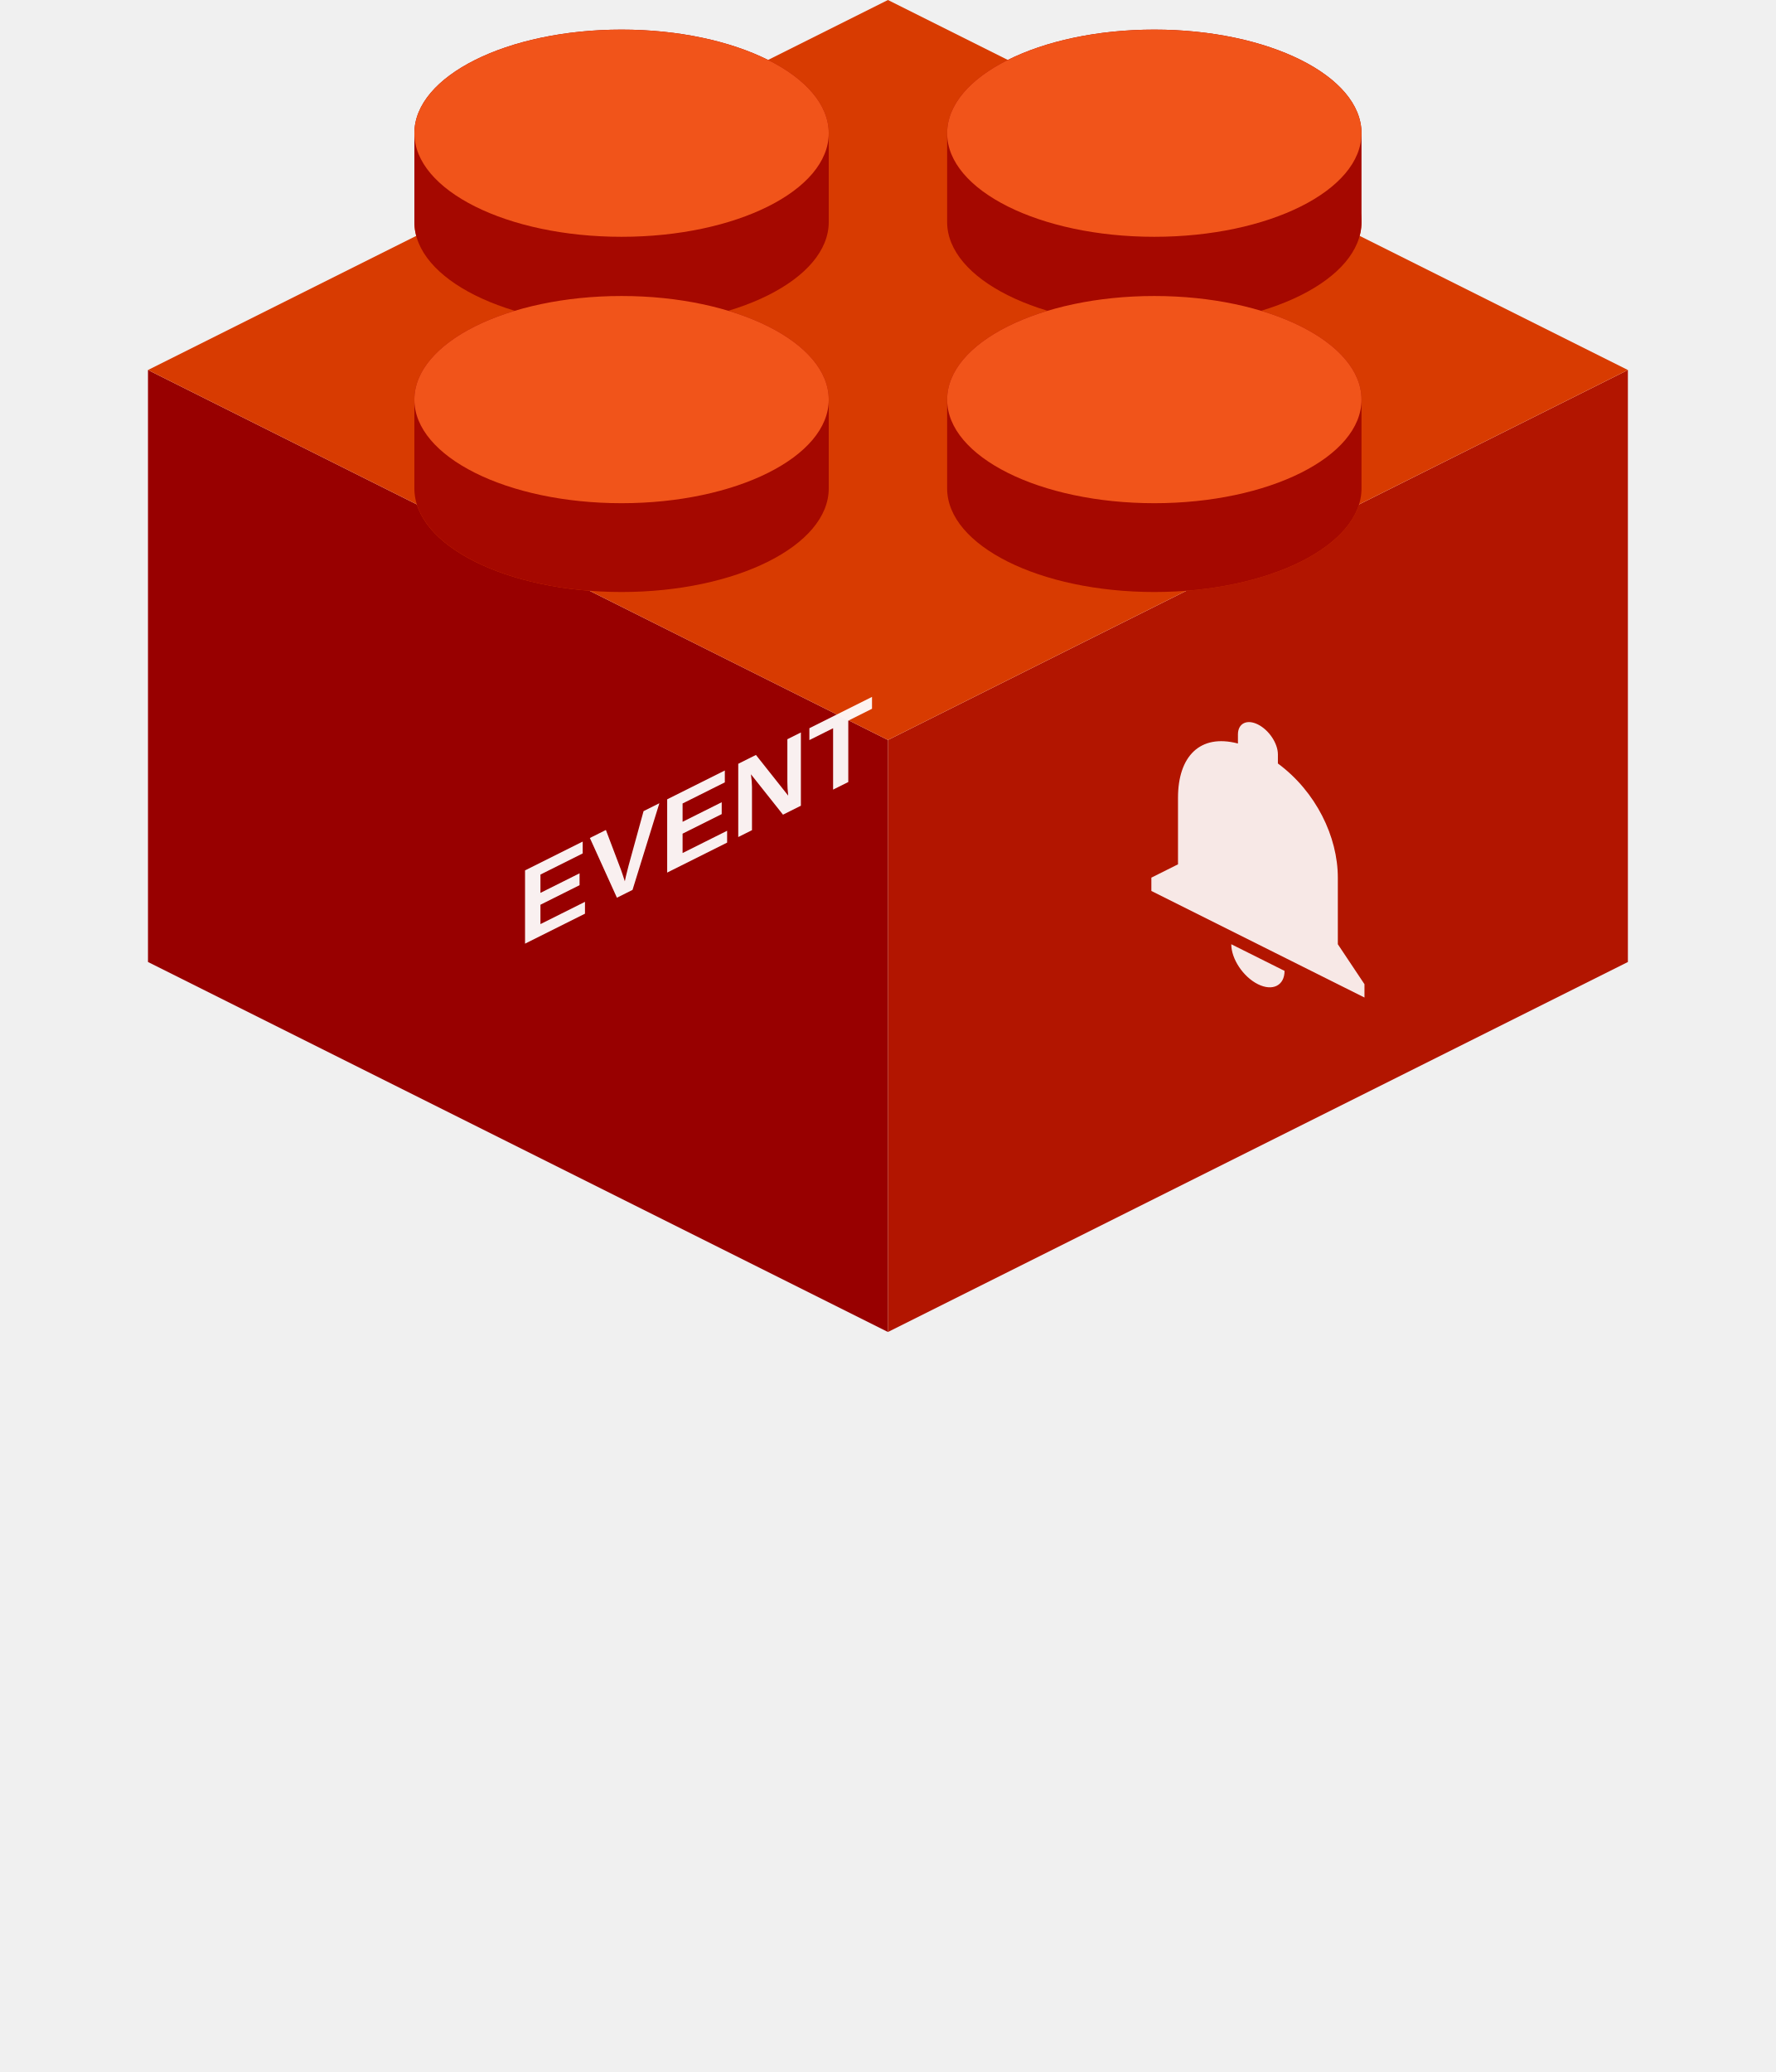
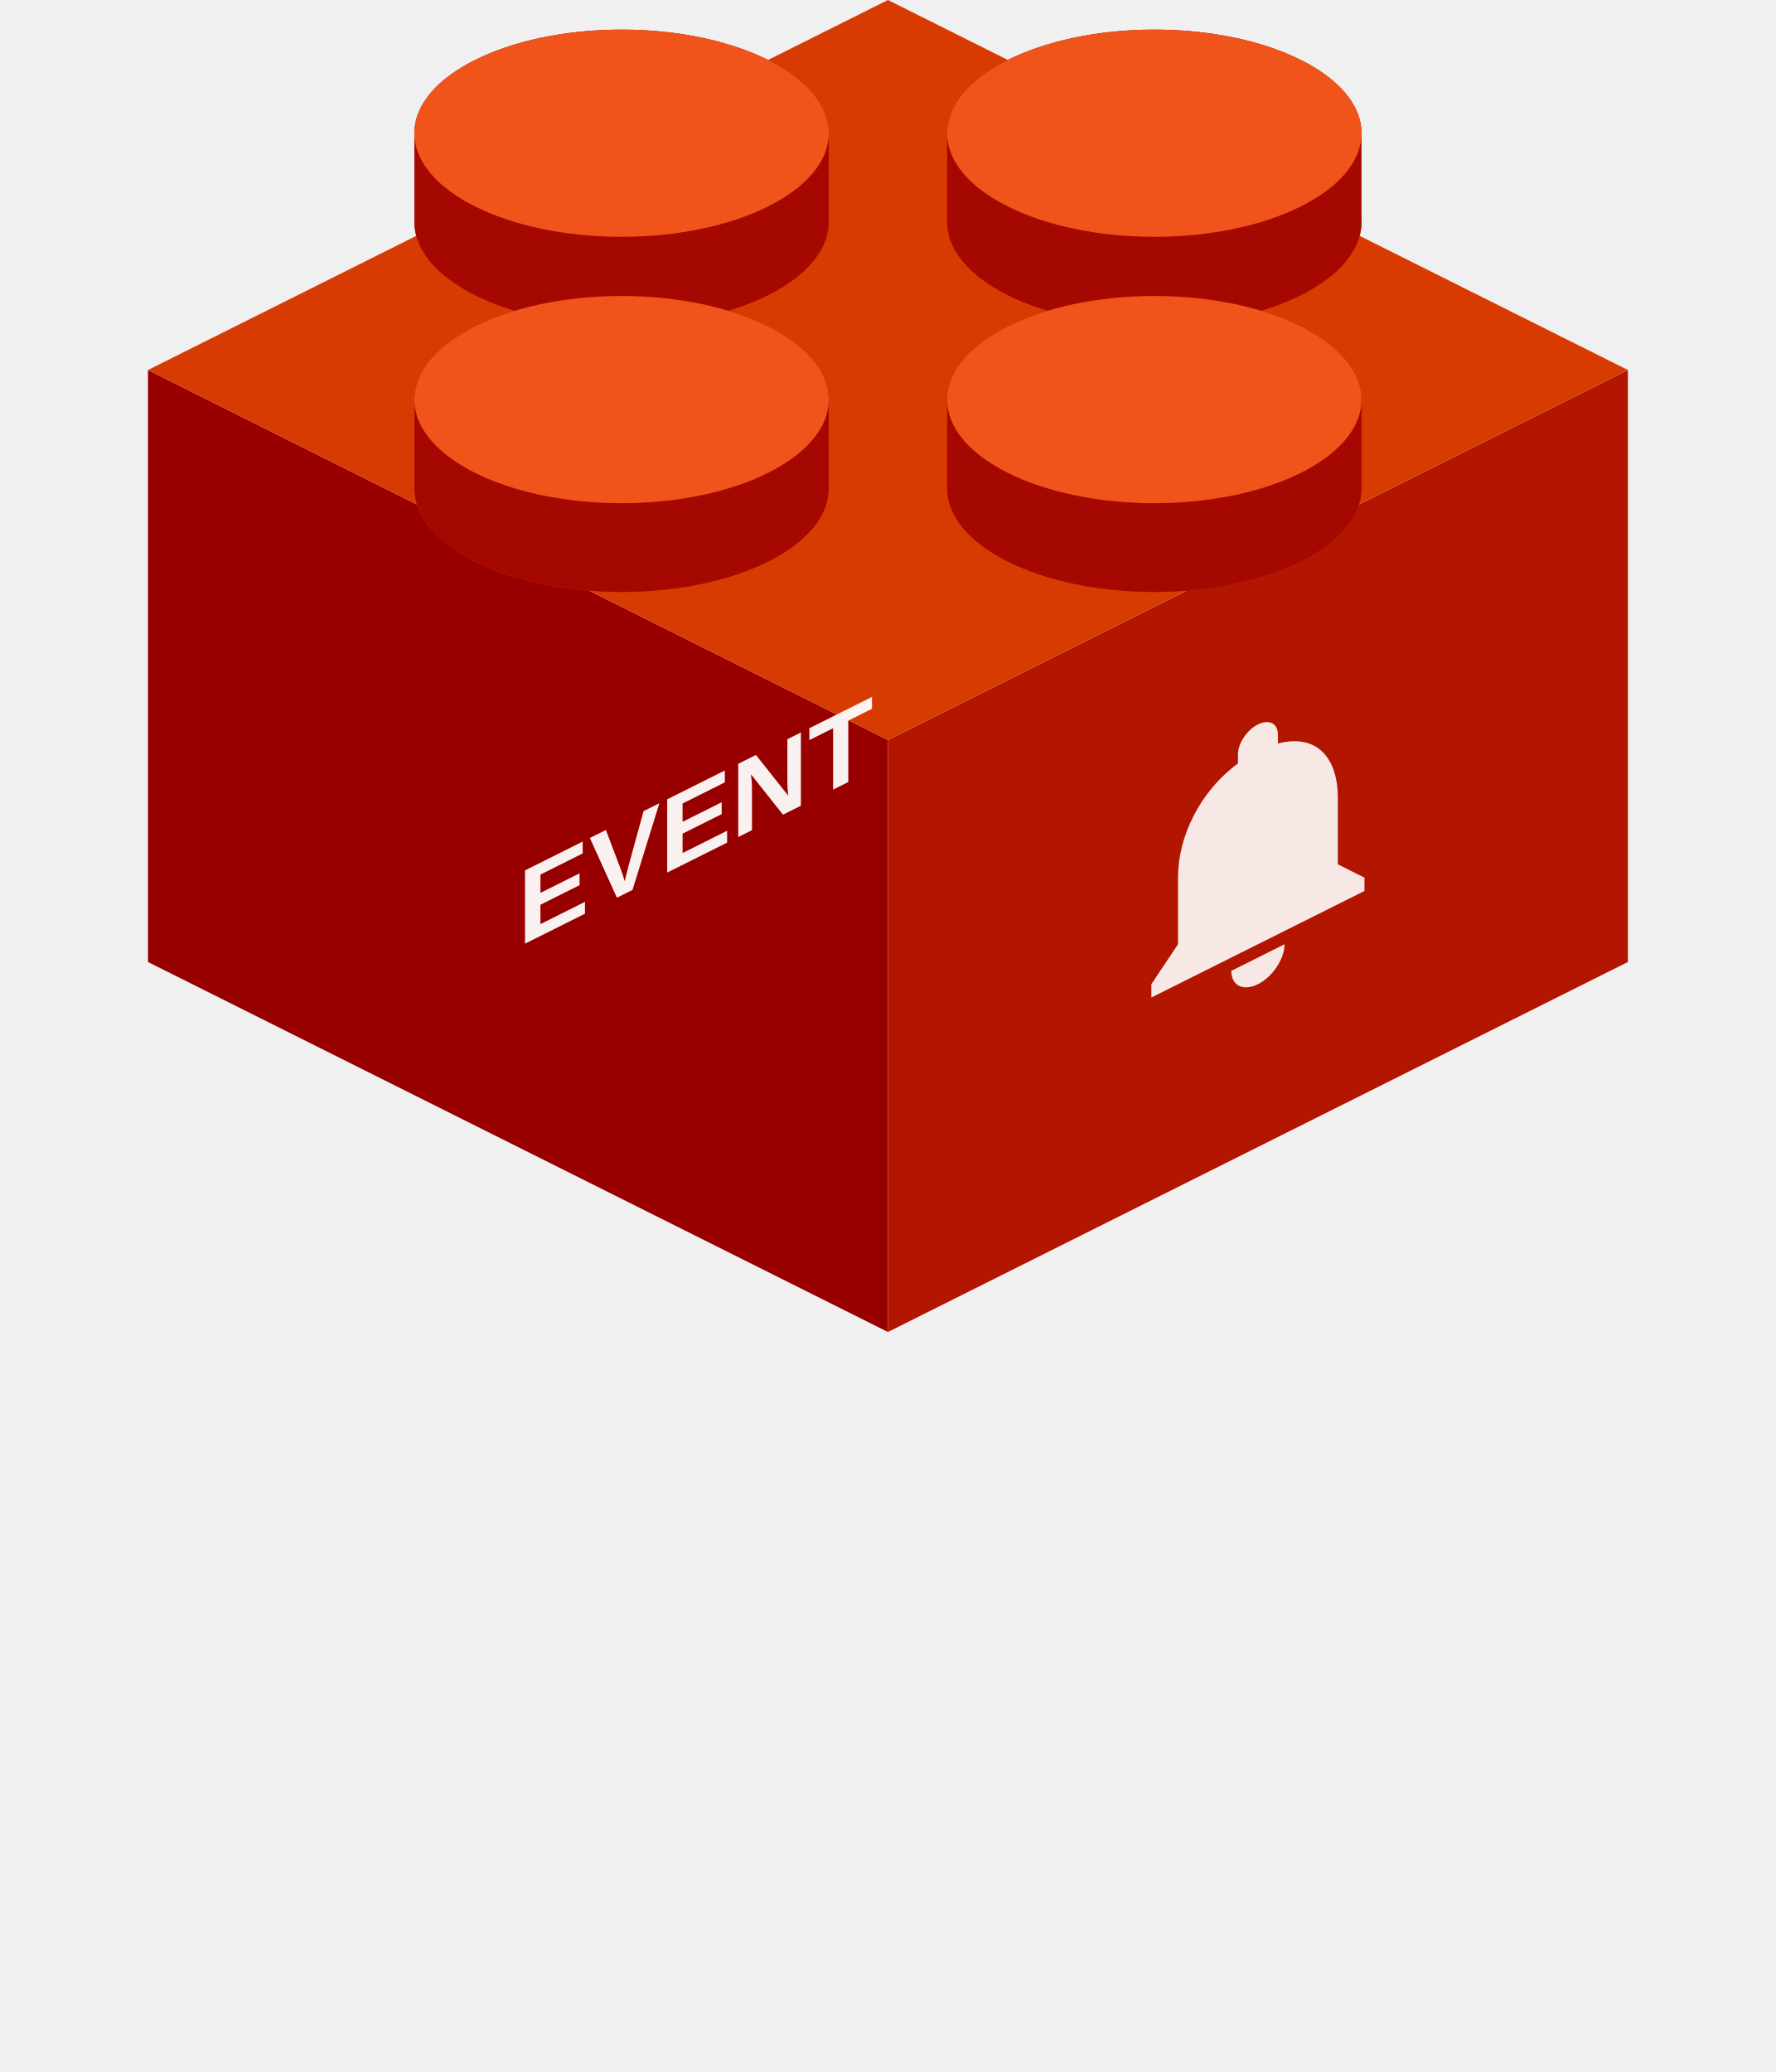
<svg xmlns="http://www.w3.org/2000/svg" viewBox="0 0 120 140">
  <g>
    <polygon points="10,25 10,65 60,90 60,50" fill="#980000" />
    <polygon points="60,50 60,90 110,65 110,25" fill="#b21500" />
    <polygon points="60,0 10,25 60,50 110,25" fill="#D83B01" />
    <g transform="translate(42, 15)">
      <ellipse cx="0" cy="0" rx="14" ry="7" fill="#D83B01" />
      <path d="M -14 0 L -14 -6 A 14 7 0 0 1 14 -6 L 14 0 A 14 7 0 0 1 -14 0 Z" fill="#a50800" />
      <ellipse cx="0" cy="-6" rx="14" ry="7" fill="#f1541a" />
    </g>
    <g transform="translate(78, 15)">
      <ellipse cx="0" cy="0" rx="14" ry="7" fill="#D83B01" />
      <path d="M -14 0 L -14 -6 A 14 7 0 0 1 14 -6 L 14 0 A 14 7 0 0 1 -14 0 Z" fill="#a50800" />
      <ellipse cx="0" cy="-6" rx="14" ry="7" fill="#f1541a" />
    </g>
    <g transform="translate(42, 33)">
      <ellipse cx="0" cy="0" rx="14" ry="7" fill="#D83B01" />
      <path d="M -14 0 L -14 -6 A 14 7 0 0 1 14 -6 L 14 0 A 14 7 0 0 1 -14 0 Z" fill="#a50800" />
      <ellipse cx="0" cy="-6" rx="14" ry="7" fill="#f1541a" />
    </g>
    <g transform="translate(78, 33)">
      <ellipse cx="0" cy="0" rx="14" ry="7" fill="#D83B01" />
      <path d="M -14 0 L -14 -6 A 14 7 0 0 1 14 -6 L 14 0 A 14 7 0 0 1 -14 0 Z" fill="#a50800" />
      <ellipse cx="0" cy="-6" rx="14" ry="7" fill="#f1541a" />
    </g>
    <g transform="translate(35, 64) skewY(-26.565) scale(0.9)">
      <text x="0" y="0" fill="#FFFFFF" fill-opacity="0.94" font-family="Fredoka, 'Varela Round', Arial, sans-serif" font-size="8" font-weight="800">
        EVENT
      </text>
    </g>
-     <g transform="translate(85, 57.5) skewY(26.565) scale(0.9)">
+     <g transform="translate(85, 57.5) skewY(-26.565) scale(0.9)">
      <g transform="translate(-12, -12)">
        <path d="M12 22c1.1 0 2-.9 2-2h-4c0 1.1.89 2 2 2zm6-6v-5c0-3.07-1.64-5.64-4.5-6.32V4c0-.83-.67-1.5-1.5-1.5s-1.5.67-1.5 1.5v.68C7.63 5.36 6 7.92 6 11v5l-2 2v1h16v-1l-2-2z" fill="#FFFFFF" fill-opacity="0.9" />
      </g>
    </g>
  </g>
</svg>
